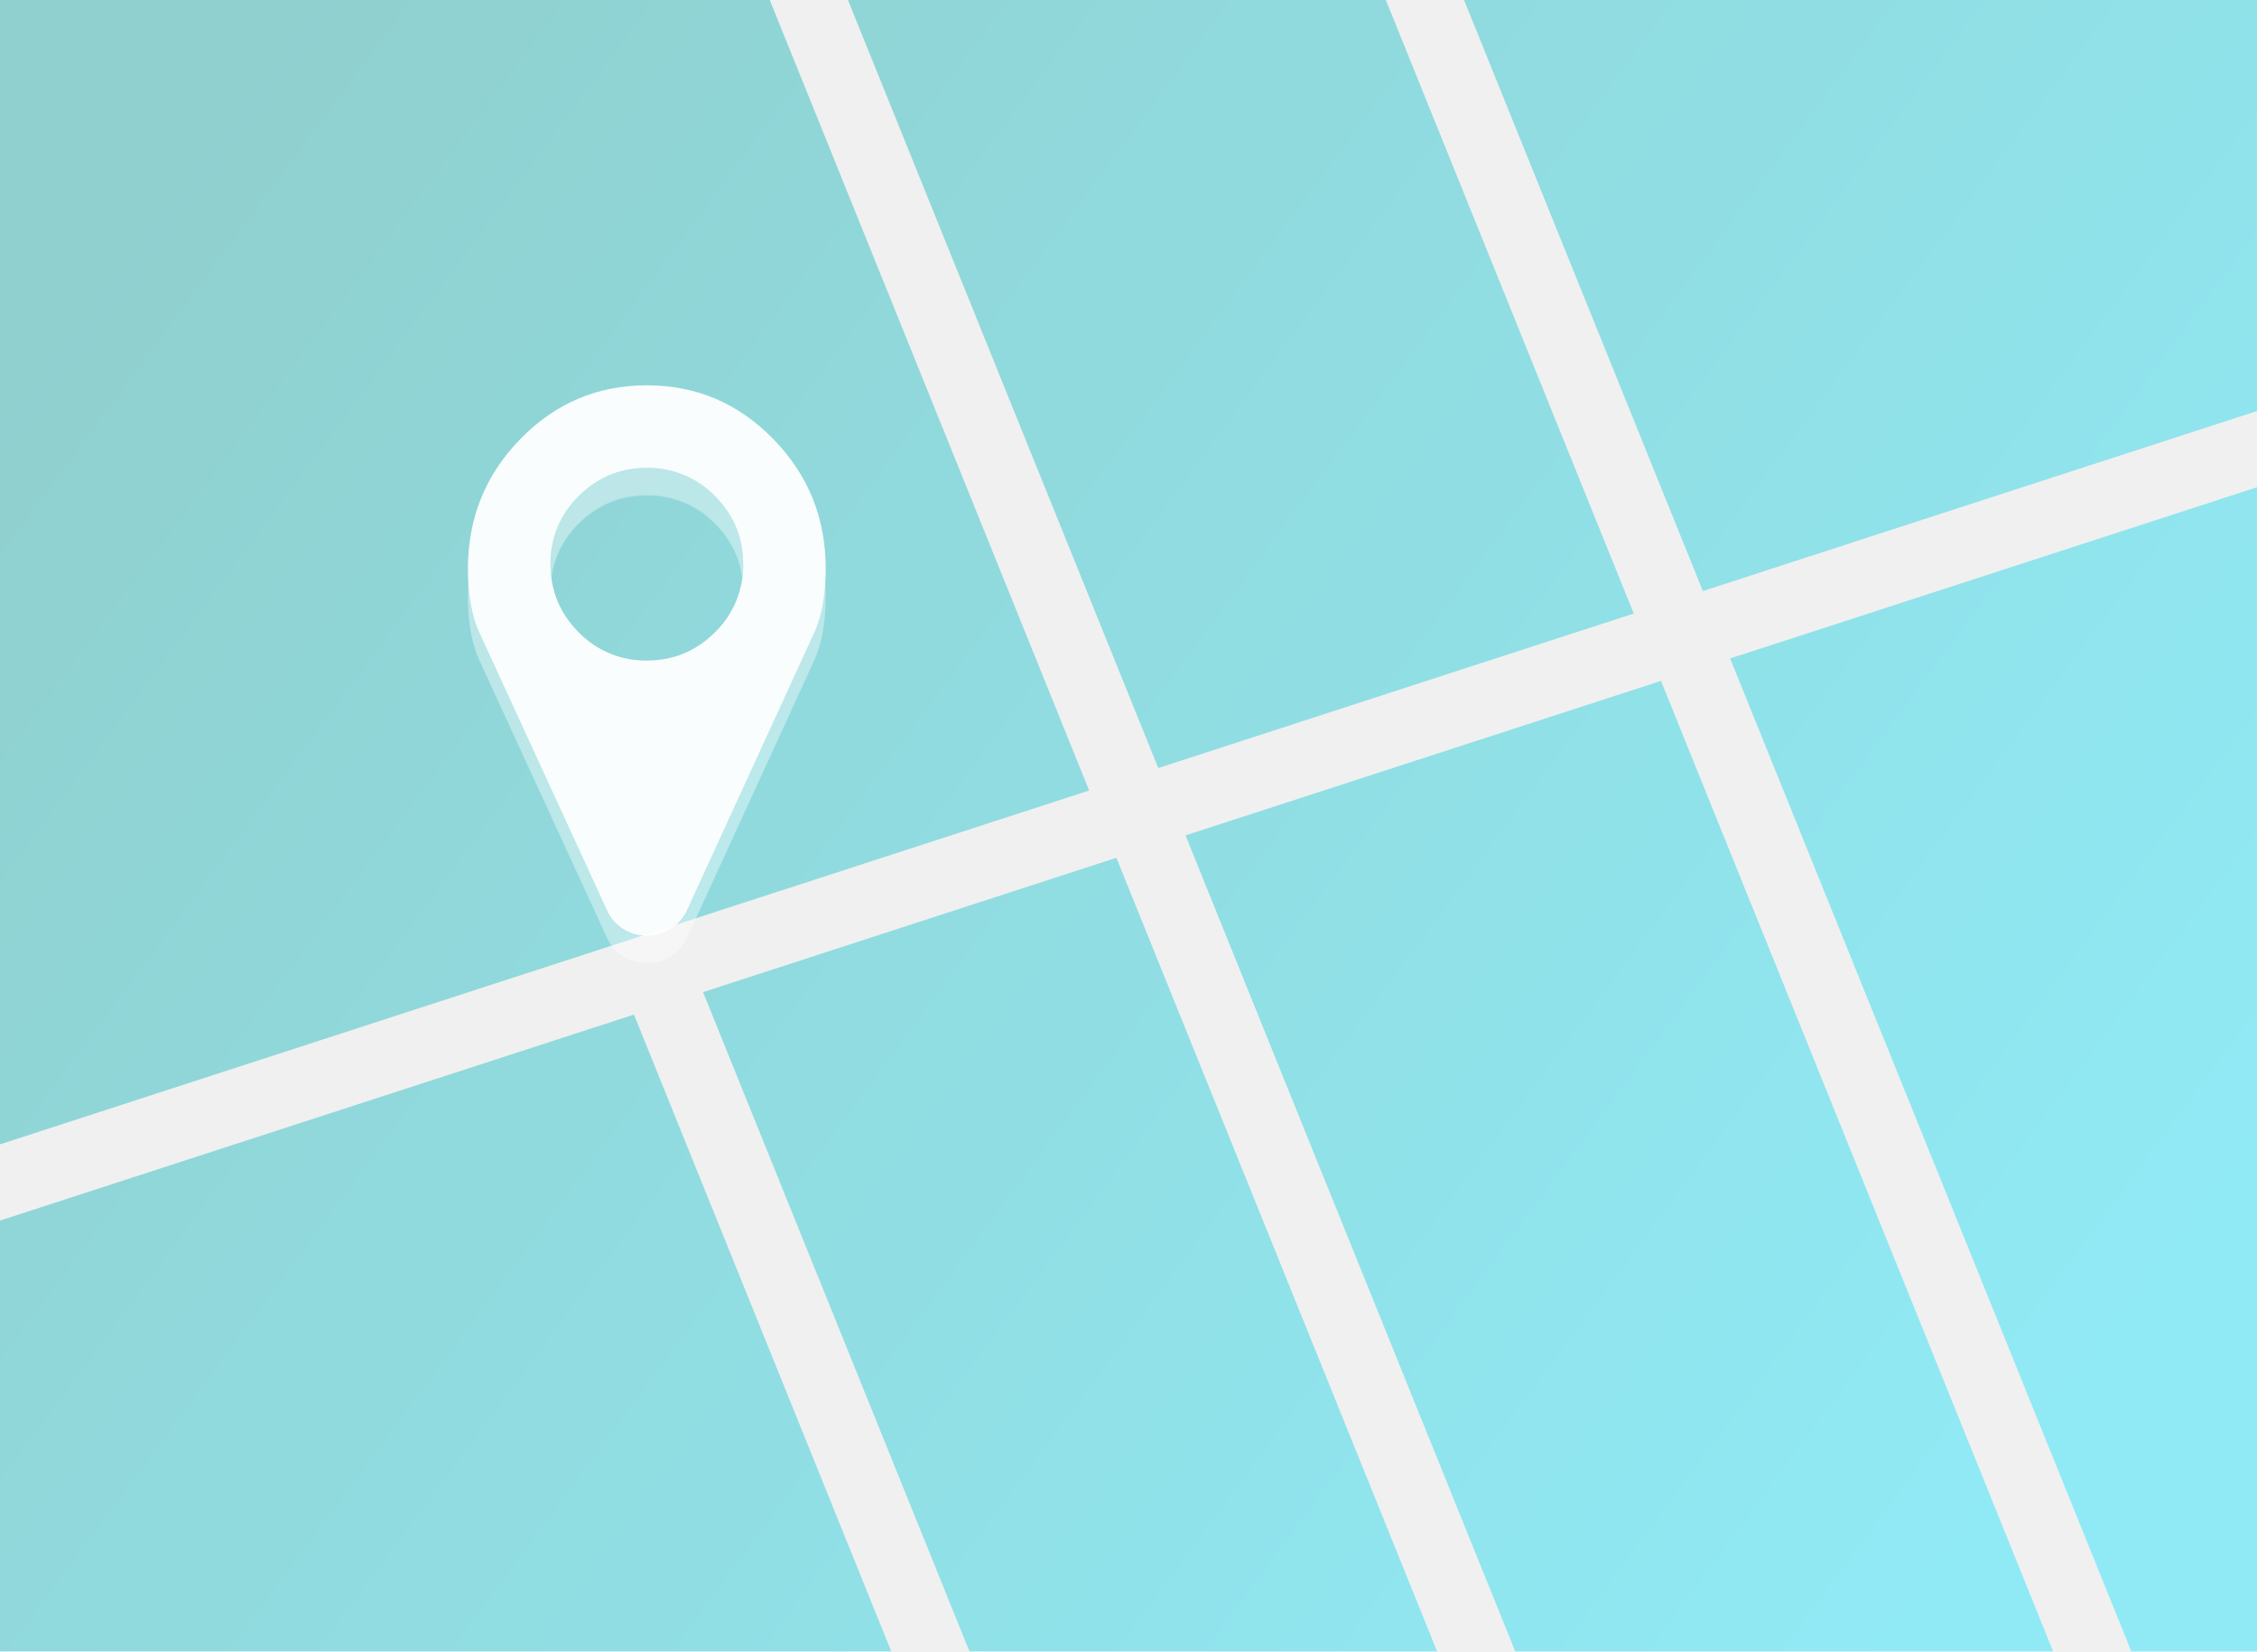
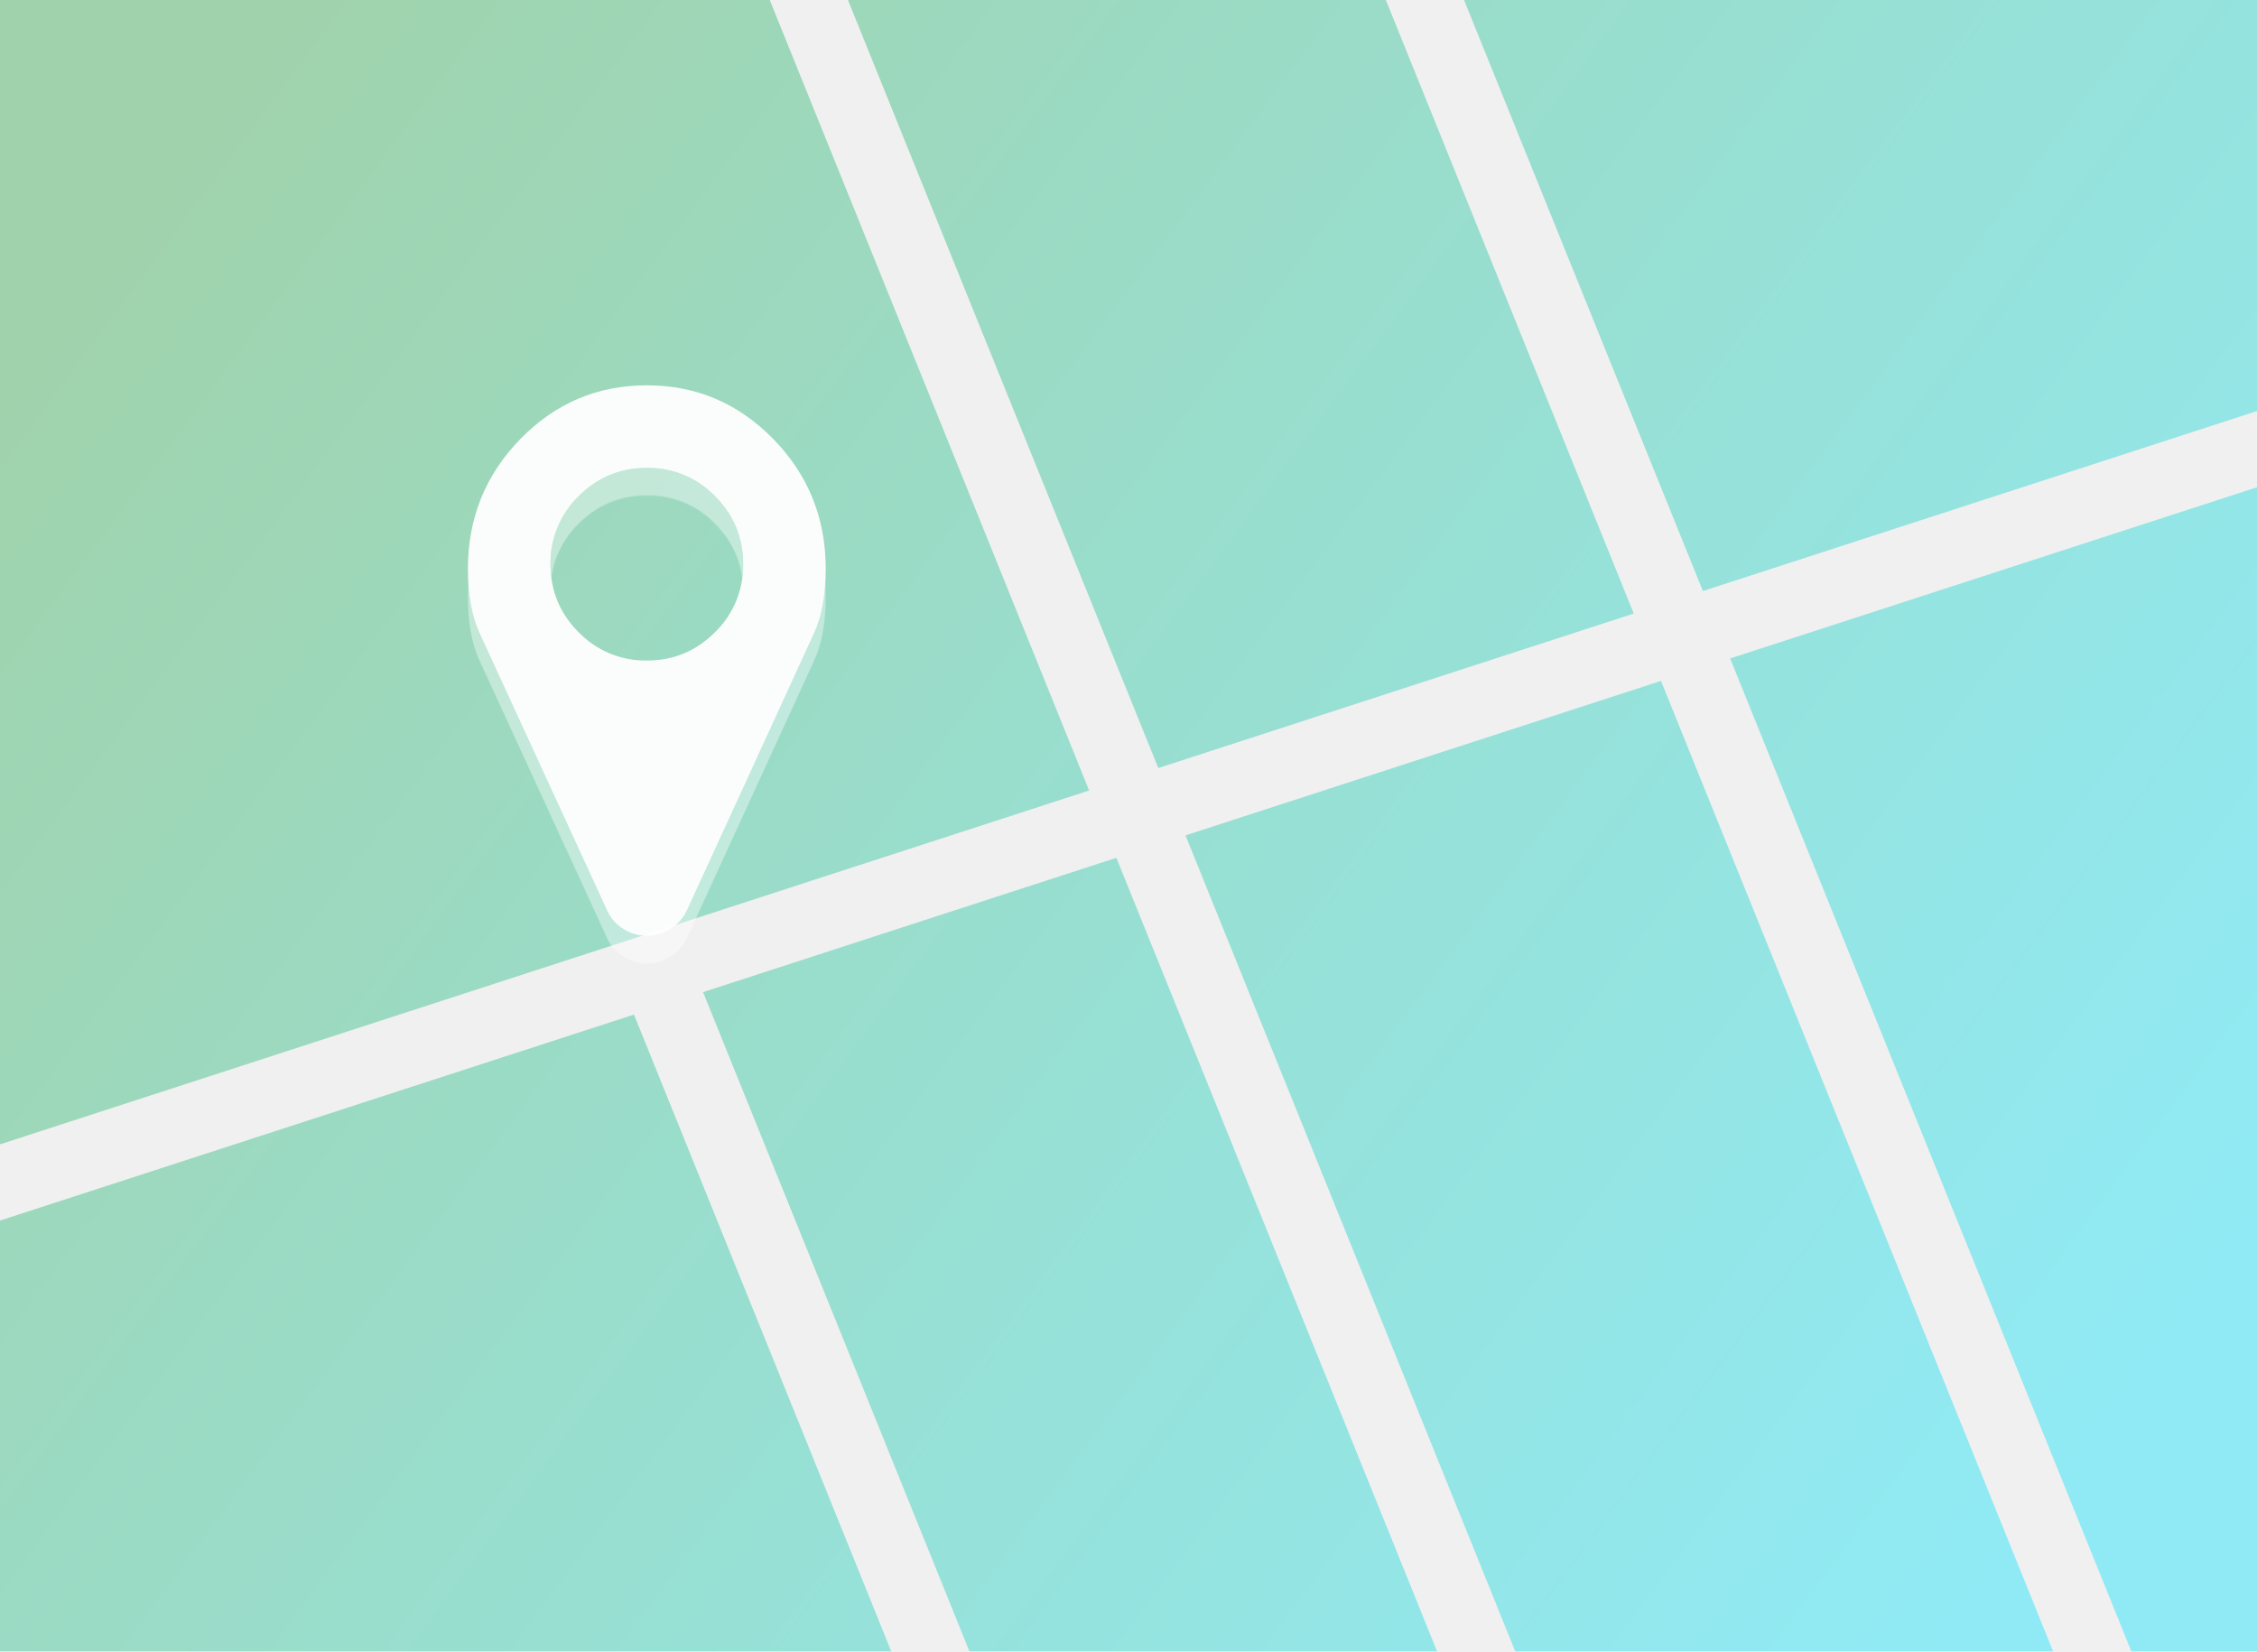
<svg xmlns="http://www.w3.org/2000/svg" xmlns:xlink="http://www.w3.org/1999/xlink" width="82" height="60" viewBox="0 0 82 60">
  <defs>
    <linearGradient id="linearGradient-1" x1="0%" x2="100%" y1="23.231%" y2="76.769%">
-       <stop offset="0%" stop-color="#00A09D" />
+       <stop offset="0%" stop-color="#28A745" />
      <stop offset="100%" stop-color="#00E2FF" />
    </linearGradient>
    <path id="path-2" d="M10 6.5c0-.966-.342-1.791-1.025-2.475A3.372 3.372 0 0 0 6.5 3c-.966 0-1.791.342-2.475 1.025A3.372 3.372 0 0 0 3 6.5c0 .966.342 1.791 1.025 2.475A3.372 3.372 0 0 0 6.5 10c.966 0 1.791-.342 2.475-1.025A3.372 3.372 0 0 0 10 6.5zm3 .167c0 .946-.14 1.723-.419 2.33L7.96 19.076a1.566 1.566 0 0 1-.603.677 1.6 1.6 0 0 1-1.714 0 1.488 1.488 0 0 1-.59-.677L.419 8.997C.139 8.39 0 7.613 0 6.667c0-1.84.635-3.412 1.904-4.714C3.174.651 4.706 0 6.5 0s3.326.651 4.596 1.953S13 4.826 13 6.667z" />
    <filter id="filter-4" width="107.7%" height="110%" x="-3.8%" y="-2.5%" filterUnits="objectBoundingBox">
      <feOffset dy="1" in="SourceAlpha" result="shadowOffsetOuter1" />
      <feComposite in="shadowOffsetOuter1" in2="SourceAlpha" operator="out" result="shadowOffsetOuter1" />
      <feColorMatrix in="shadowOffsetOuter1" values="0 0 0 0 1   0 0 0 0 1   0 0 0 0 1  0 0 0 0.4 0" />
    </filter>
  </defs>
  <g fill="none" fill-rule="evenodd" class="snippets_thumbs">
    <g class="s_google_map">
      <g fill="url(#linearGradient-1)" class="image_1" opacity=".4">
        <path d="M23.033 36.864L32.38 60H0V44.348l23.033-7.484zM60.346 24.74L74.592 60H55.05L43.071 30.353l17.275-5.613zM82 17.705V60h-4.567L62.858 23.924 82 17.704zM40.56 31.169l11.65 28.83H35.22l-9.677-23.951 15.015-4.88zM27.966-.001L39.57 28.722 0 41.579V0h27.966zM50.35 0l9.006 22.293-17.274 5.613L30.807 0H50.35zM82 0v14.935l-20.132 6.54L53.191 0H82z" class="combined_shape" />
      </g>
      <g class="group" transform="translate(17 14)">
        <mask id="mask-3" fill="#fff">
          <use xlink:href="#path-2" />
        </mask>
        <g class="map_marker">
          <use fill="#000" filter="url(#filter-4)" xlink:href="#path-2" />
          <use fill="#FFF" fill-opacity=".95" xlink:href="#path-2" />
        </g>
      </g>
    </g>
  </g>
</svg>
